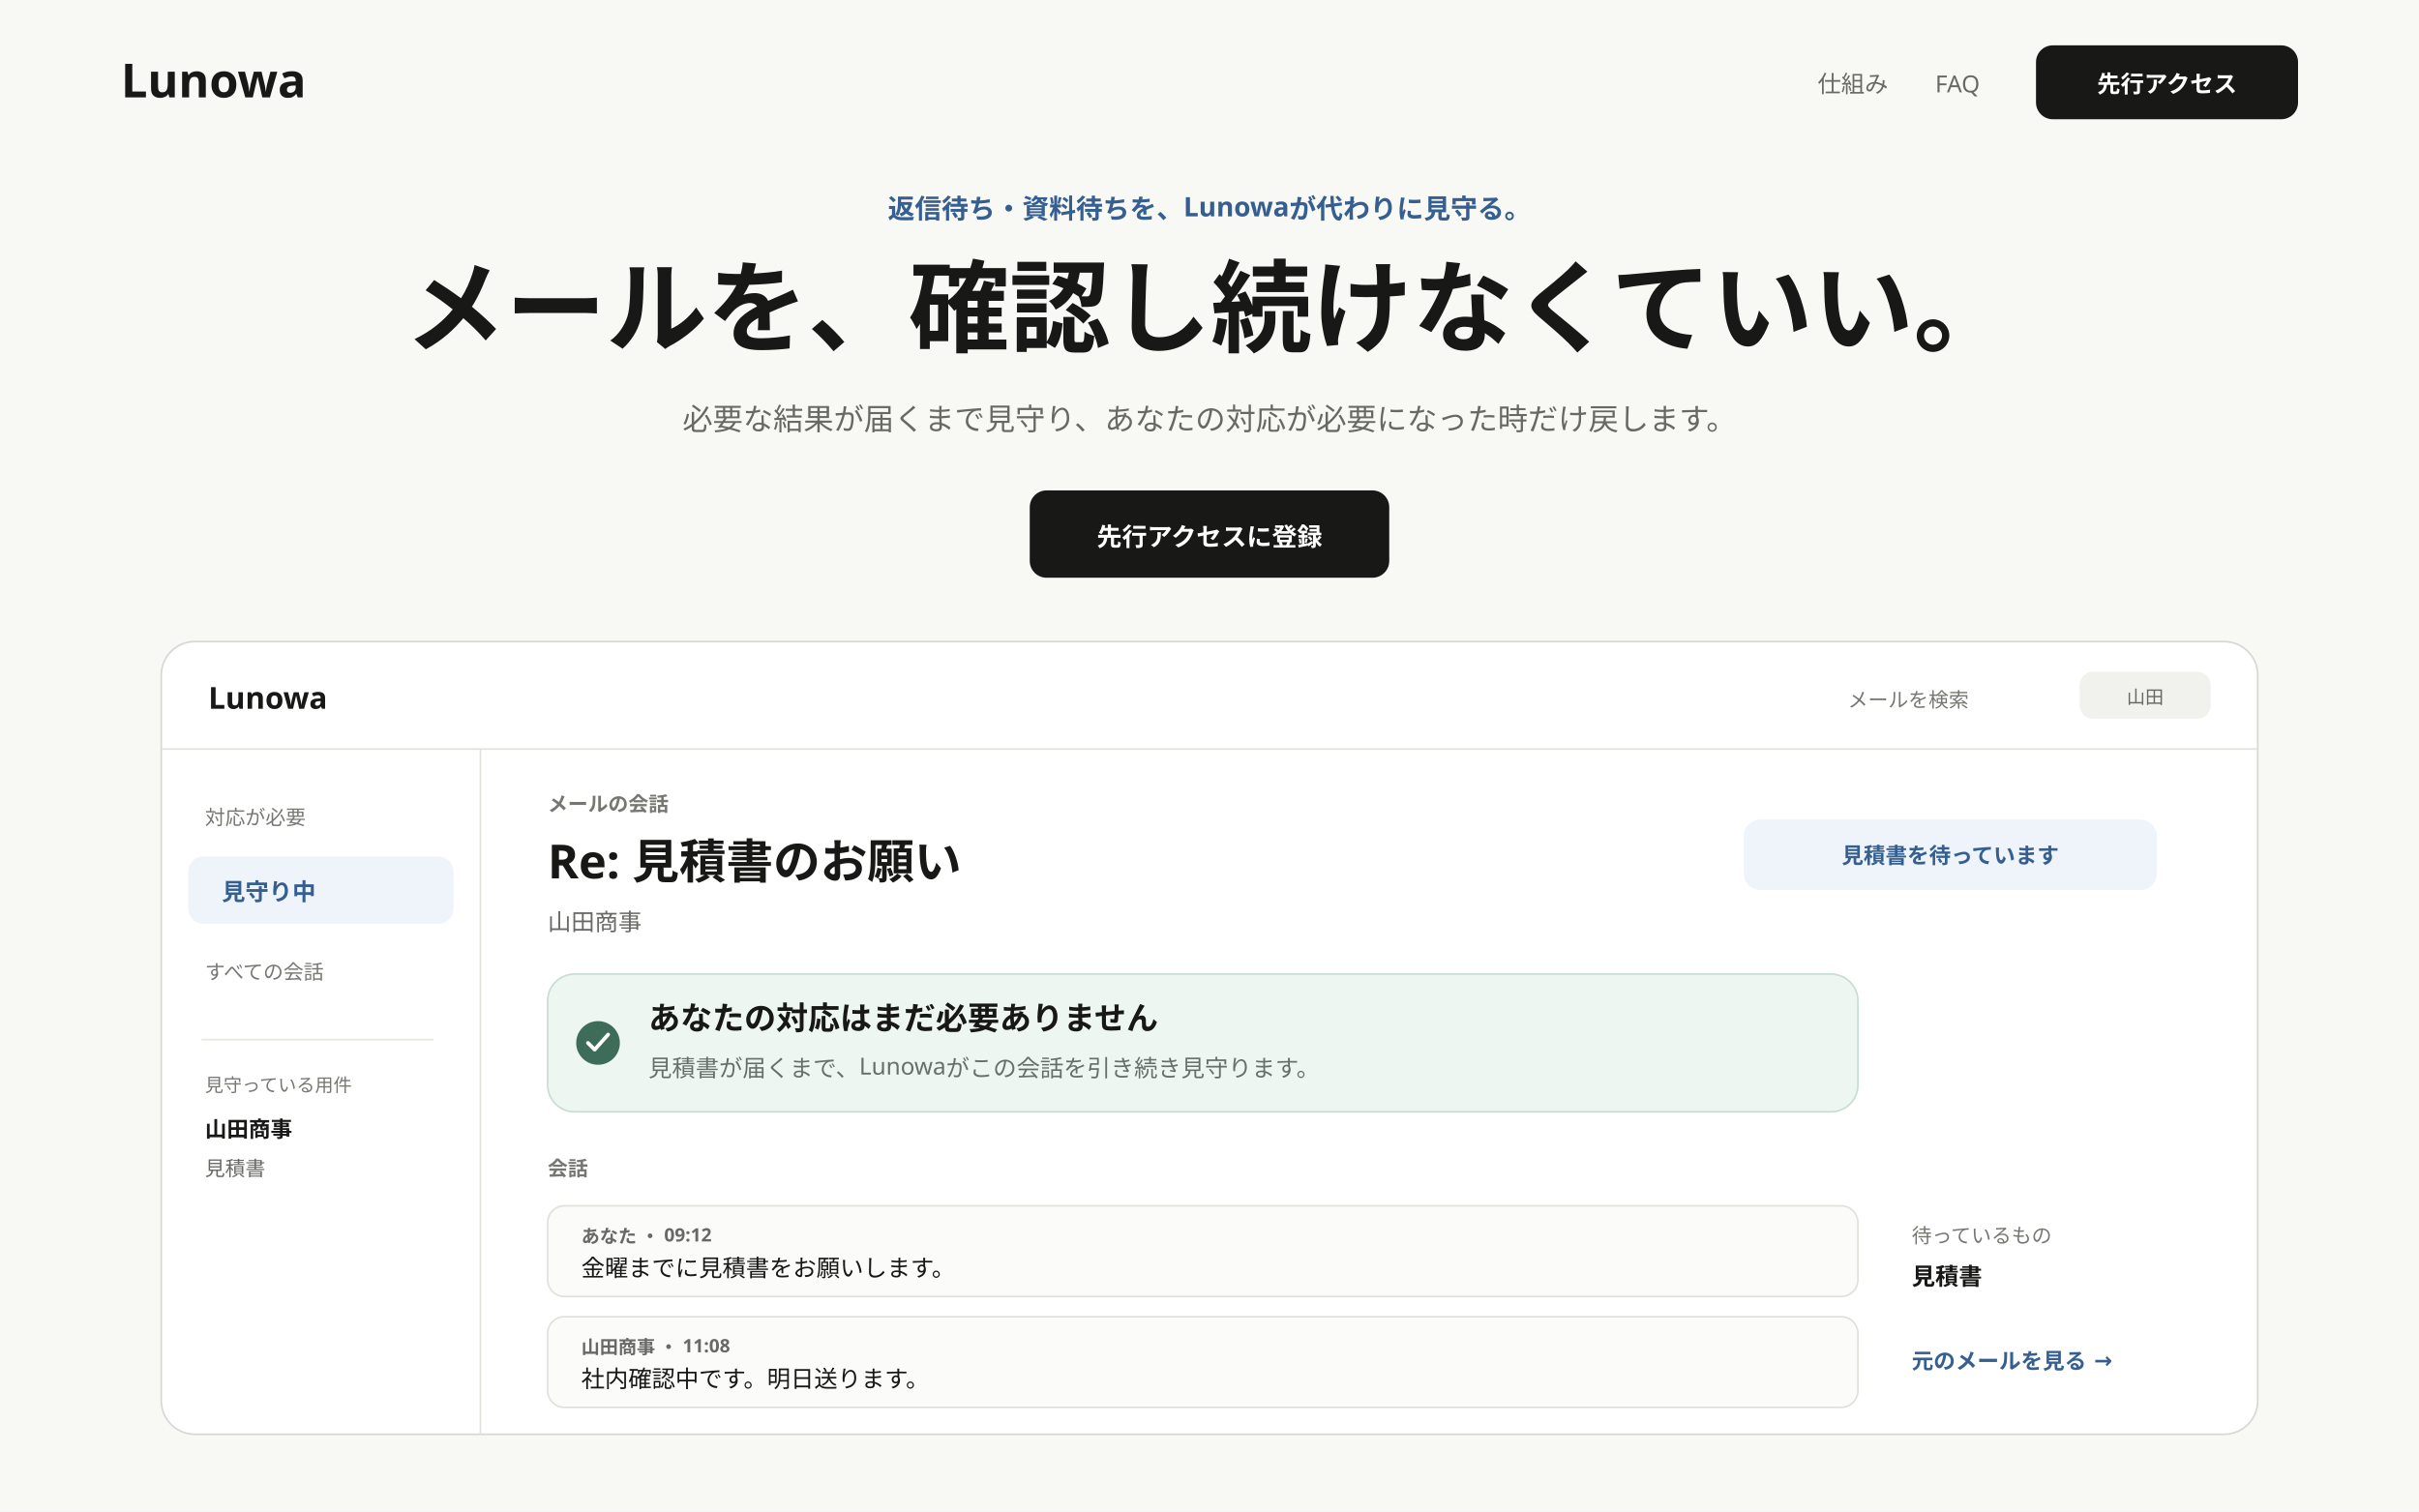
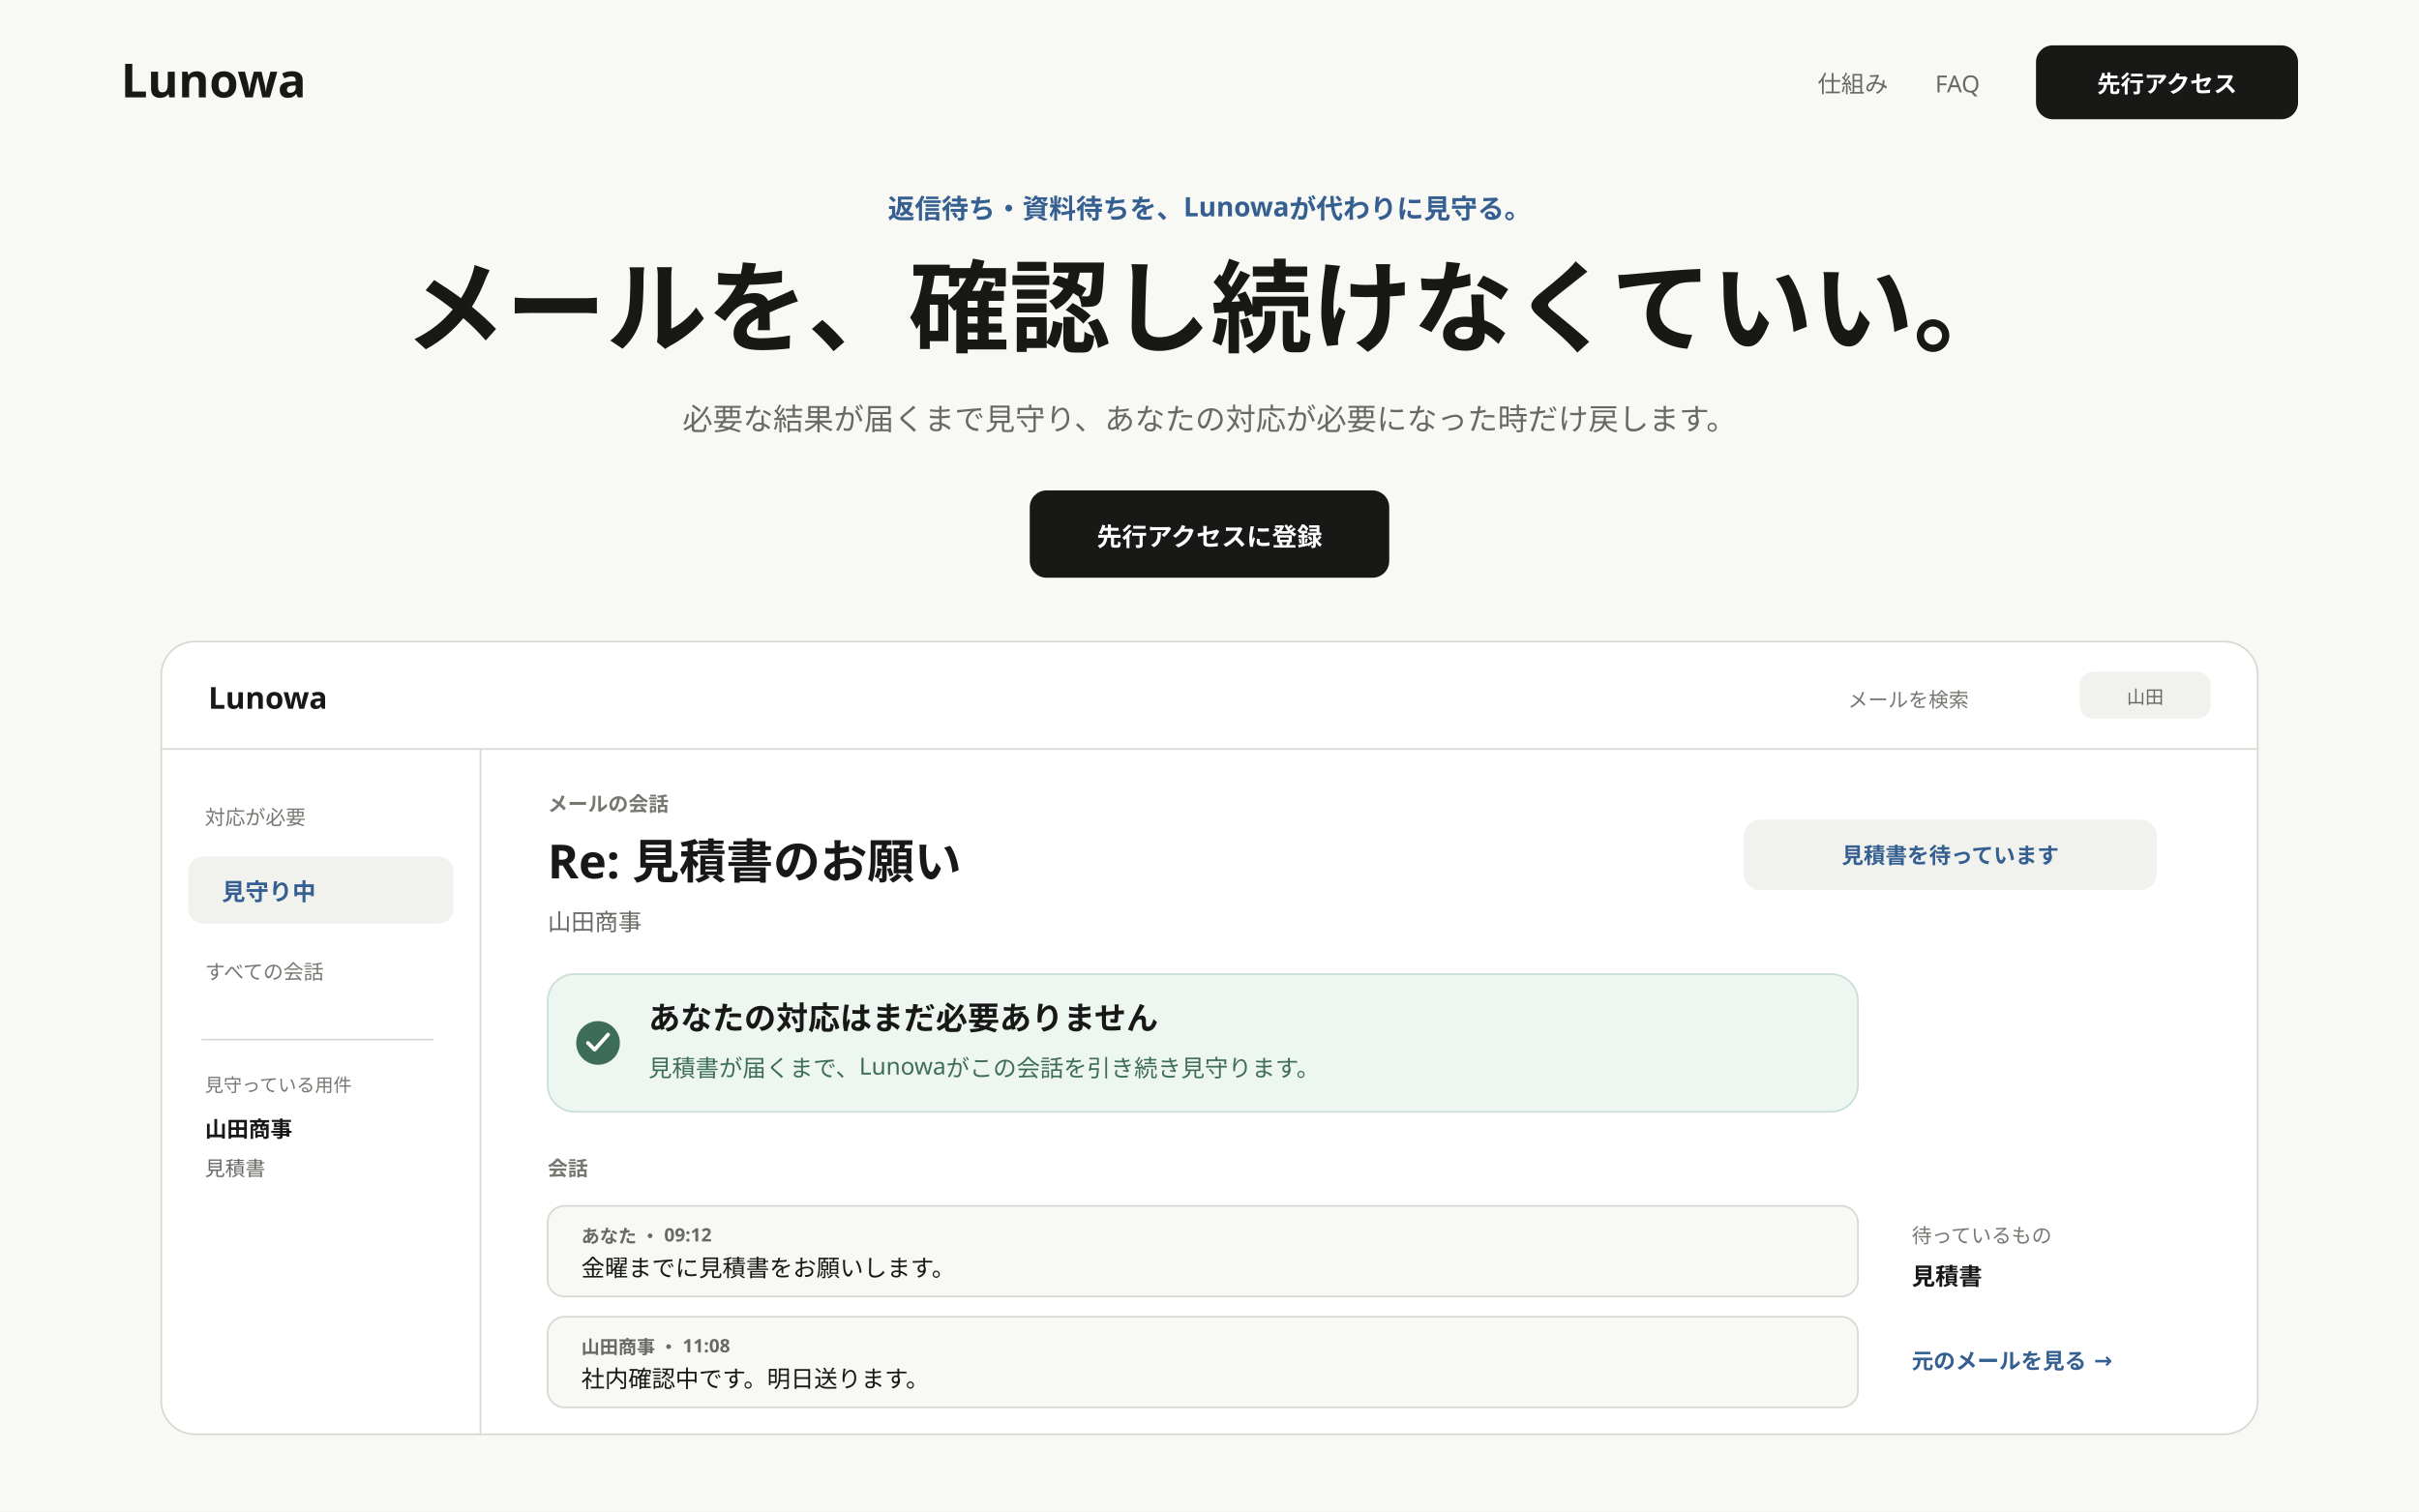
<svg xmlns="http://www.w3.org/2000/svg" width="1440" height="900" viewBox="0 0 1440 900" role="img" aria-labelledby="title desc">
  <rect width="1440" height="900" fill="#F8F8F5" />
  <g font-family="Inter Variable, Noto Sans JP, Hiragino Sans, Yu Gothic UI, Yu Gothic, sans-serif" fill="#181817">
    <text x="72" y="58" font-size="28" font-weight="700">Lunowa</text>
    <text x="1082" y="55" font-size="14" fill="#686864">仕組み</text>
    <text x="1152" y="55" font-size="14" fill="#686864">FAQ</text>
    <rect x="1212" y="27" width="156" height="44" rx="10" fill="#181817" />
    <text x="1290" y="55" text-anchor="middle" font-size="14" font-weight="600" fill="#FFFFFF">先行アクセス</text>
    <text x="720" y="130" text-anchor="middle" font-size="16" font-weight="600" fill="#355F91">返信待ち・資料待ちを、Lunowaが代わりに見守る。</text>
    <text x="720" y="205" text-anchor="middle" font-size="60" font-weight="700">メールを、確認し続けなくていい。</text>
    <text x="720" y="256" text-anchor="middle" font-size="18" fill="#686864">必要な結果が届くまで見守り、あなたの対応が必要になった時だけ戻します。</text>
    <rect x="613" y="292" width="214" height="52" rx="10" fill="#181817" />
    <text x="720" y="325" text-anchor="middle" font-size="15" font-weight="600" fill="#FFFFFF">先行アクセスに登録</text>
    <rect x="96" y="382" width="1248" height="472" rx="20" fill="#FFFFFF" stroke="#D8D8D2" stroke-width="1" />
-     <line x1="96" y1="446" x2="1344" y2="446" stroke="#E1E1DC" />
+     <line x1="96" y1="446" x2="1344" y2="446" stroke="#D8D8D2" />
    <text x="124" y="422" font-size="18" font-weight="700">Lunowa</text>
    <text x="1100" y="421" font-size="12" fill="#777772">メールを検索</text>
    <rect x="1238" y="400" width="78" height="28" rx="8" fill="#F1F2EE" />
    <text x="1277" y="419" text-anchor="middle" font-size="11" fill="#686864">山田</text>
-     <line x1="286" y1="446" x2="286" y2="854" stroke="#E1E1DC" />
+     <line x1="286" y1="446" x2="286" y2="854" stroke="#D8D8D2" />
    <text x="122" y="491" font-size="12" fill="#777772">対応が必要</text>
-     <rect x="112" y="510" width="158" height="40" rx="9" fill="#EEF4F9" />
+     <rect x="112" y="510" width="158" height="40" rx="9" fill="#F1F2EE" />
    <text x="132" y="536" font-size="14" font-weight="600" fill="#355F91">見守り中</text>
    <text x="122" y="583" font-size="12" fill="#777772">すべての会話</text>
-     <line x1="120" y1="619" x2="258" y2="619" stroke="#E8E8E3" />
+     <line x1="120" y1="619" x2="258" y2="619" stroke="#D8D8D2" />
    <text x="122" y="650" font-size="11" fill="#777772">見守っている用件</text>
    <text x="122" y="677" font-size="13" font-weight="600">山田商事</text>
    <text x="122" y="700" font-size="12" fill="#686864">見積書</text>
    <text x="326" y="483" font-size="12" font-weight="600" fill="#777772">メールの会話</text>
    <text x="326" y="523" font-size="28" font-weight="700">Re: 見積書のお願い</text>
    <text x="326" y="554" font-size="14" fill="#686864">山田商事</text>
-     <rect x="1038" y="488" width="246" height="42" rx="10" fill="#EEF4F9" />
+     <rect x="1038" y="488" width="246" height="42" rx="10" fill="#F1F2EE" />
    <text x="1161" y="514" text-anchor="middle" font-size="13" font-weight="600" fill="#355F91">見積書を待っています</text>
    <rect x="326" y="580" width="780" height="82" rx="16" fill="#EDF6F1" stroke="#C8DED3" />
    <circle cx="356" cy="621" r="13" fill="#3D6D58" />
    <path d="M350 621 l4 4 l8 -9" fill="none" stroke="#FFFFFF" stroke-width="2.2" stroke-linecap="round" stroke-linejoin="round" />
    <text x="386" y="613" font-size="19" font-weight="700">あなたの対応はまだ必要ありません</text>
-     <text x="386" y="641" font-size="14" fill="#66706A">見積書が届くまで、Lunowaがこの会話を引き続き見守ります。</text>
+     <text x="386" y="641" font-size="14" fill="#3D6D58">見積書が届くまで、Lunowaがこの会話を引き続き見守ります。</text>
    <text x="326" y="700" font-size="12" font-weight="600" fill="#777772">会話</text>
-     <rect x="326" y="718" width="780" height="54" rx="10" fill="#FBFBF9" stroke="#E1E1DC" />
+     <rect x="326" y="718" width="780" height="54" rx="10" fill="#F8F8F5" stroke="#D8D8D2" />
    <text x="346" y="740" font-size="11" font-weight="600" fill="#686864">あなた ・ 09:12</text>
    <text x="346" y="760" font-size="14">金曜までに見積書をお願いします。</text>
-     <rect x="326" y="784" width="780" height="54" rx="10" fill="#FBFBF9" stroke="#E1E1DC" />
+     <rect x="326" y="784" width="780" height="54" rx="10" fill="#F8F8F5" stroke="#D8D8D2" />
    <text x="346" y="806" font-size="11" font-weight="600" fill="#686864">山田商事 ・ 11:08</text>
    <text x="346" y="826" font-size="14">社内確認中です。明日送ります。</text>
    <text x="1138" y="740" font-size="12" fill="#777772">待っているもの</text>
    <text x="1138" y="765" font-size="14" font-weight="600">見積書</text>
    <text x="1138" y="815" font-size="13" font-weight="600" fill="#355F91">元のメールを見る →</text>
  </g>
</svg>
